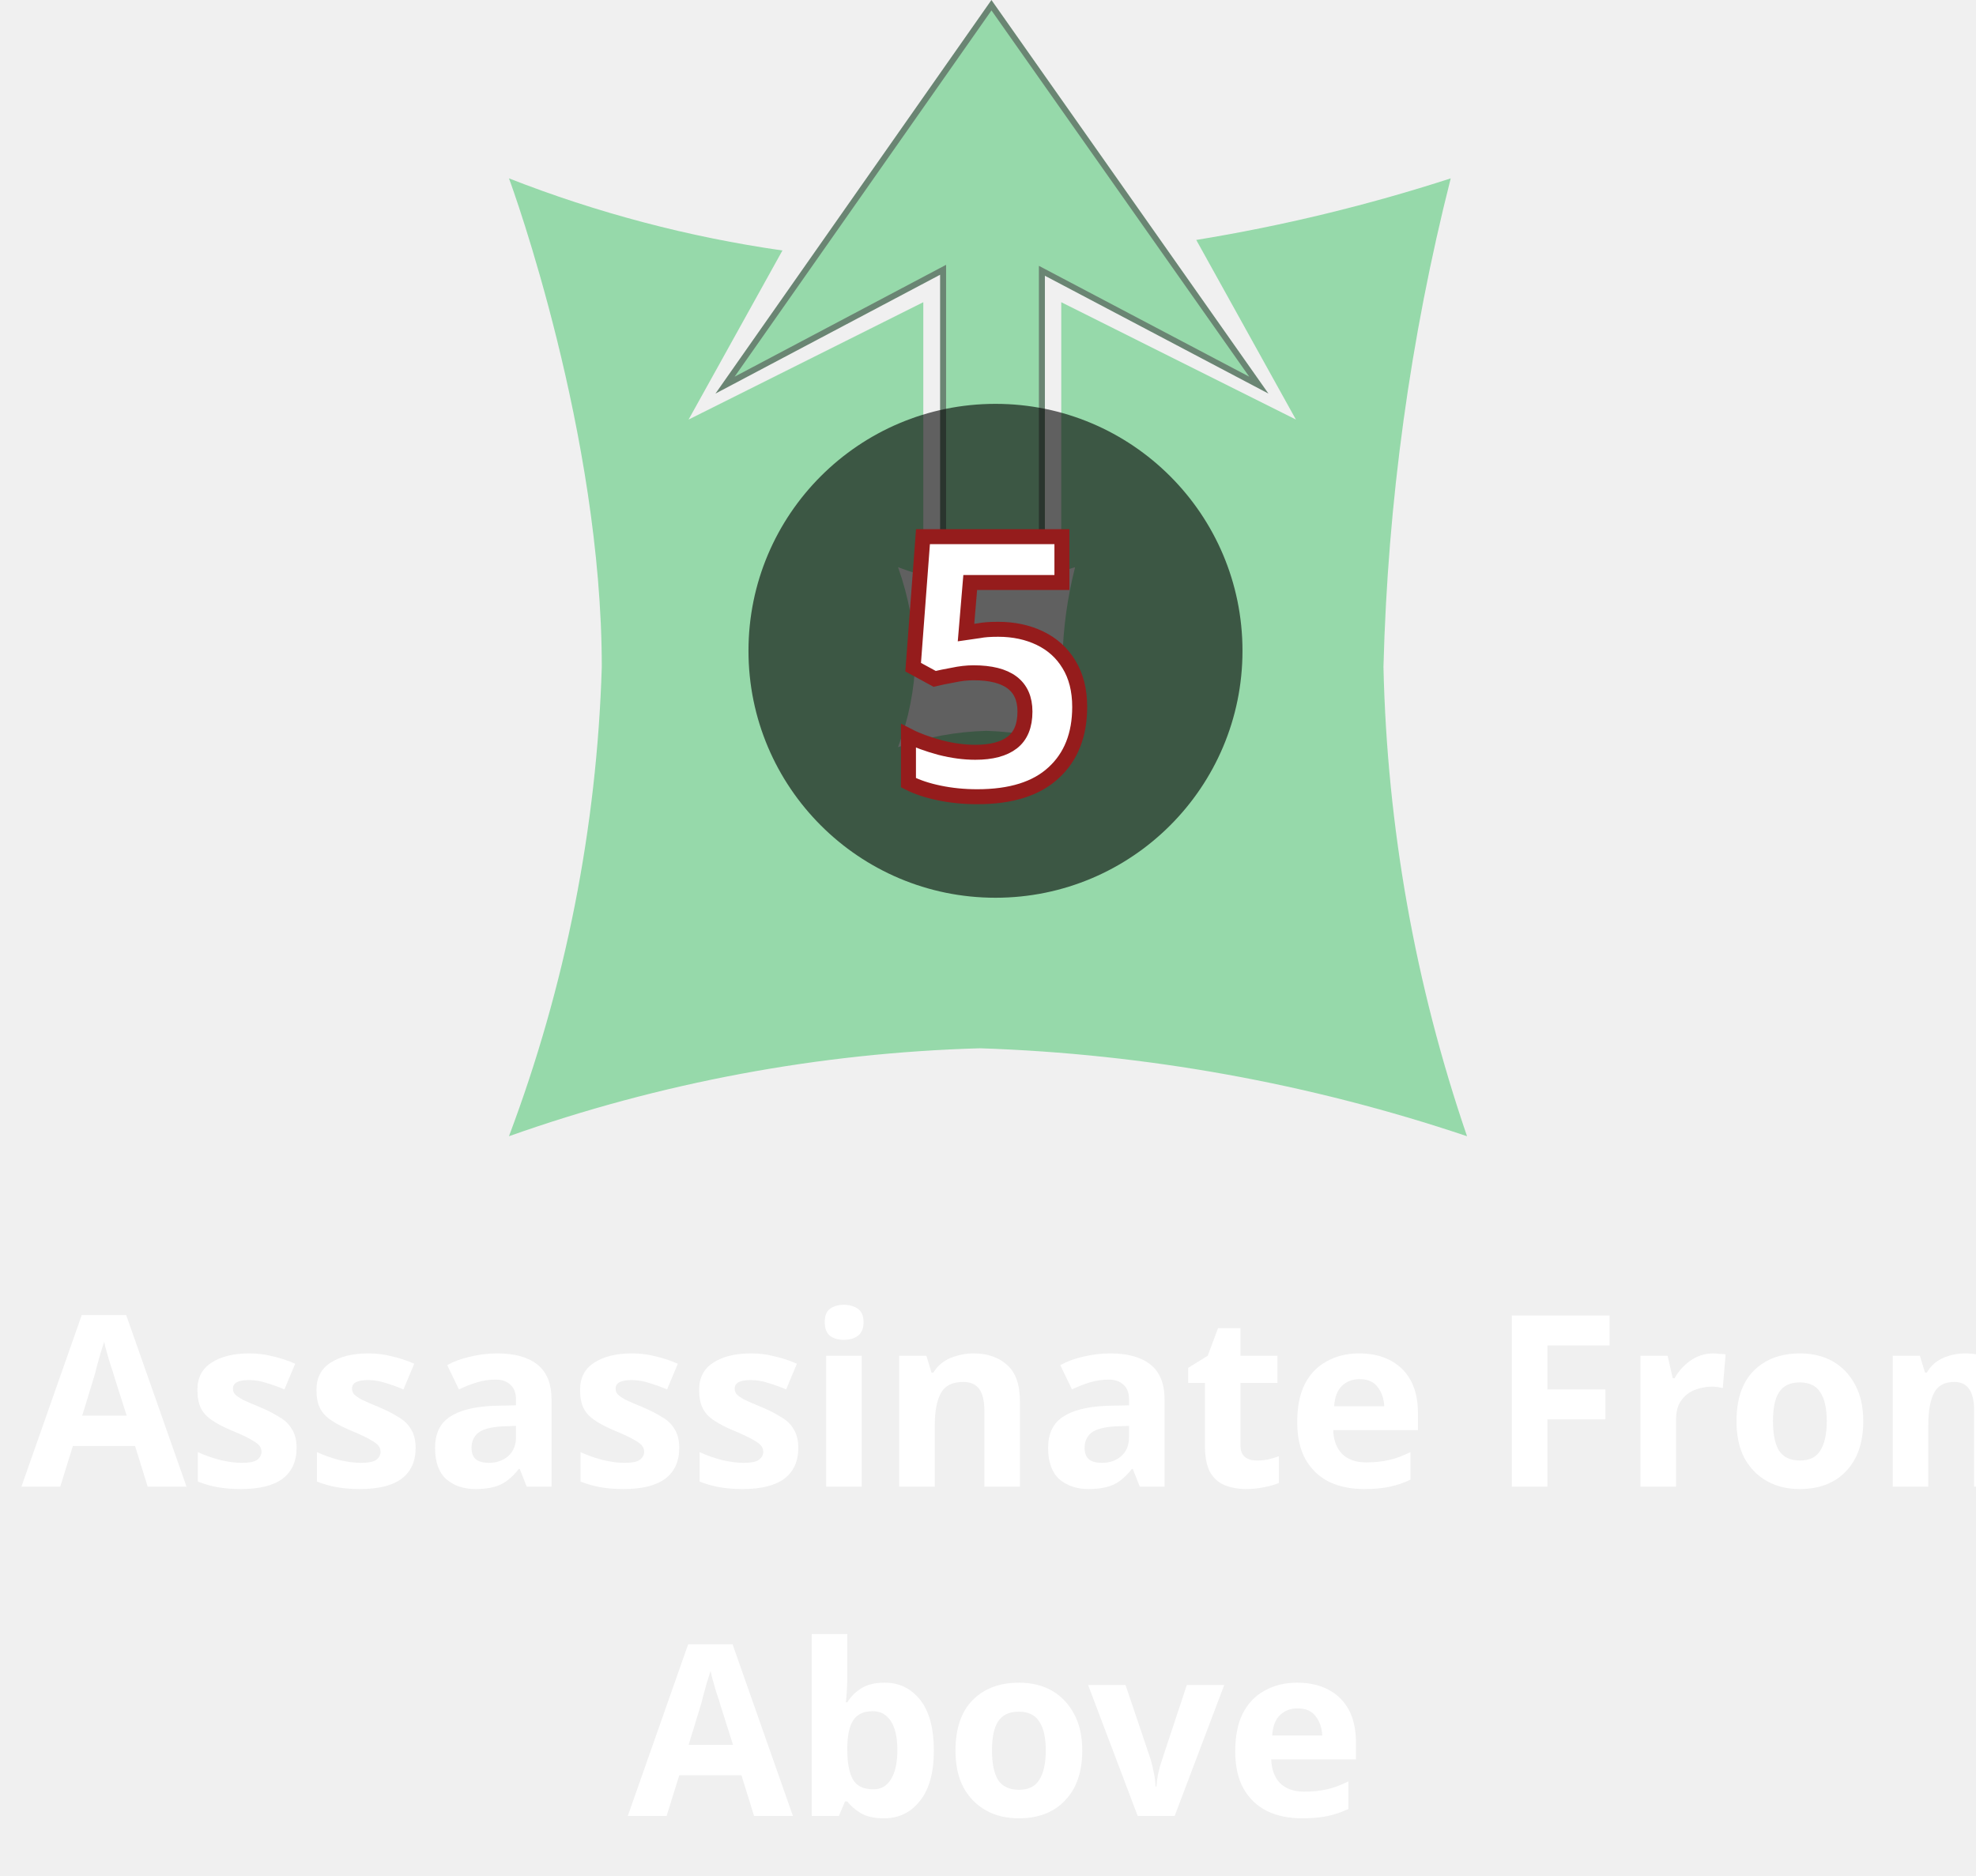
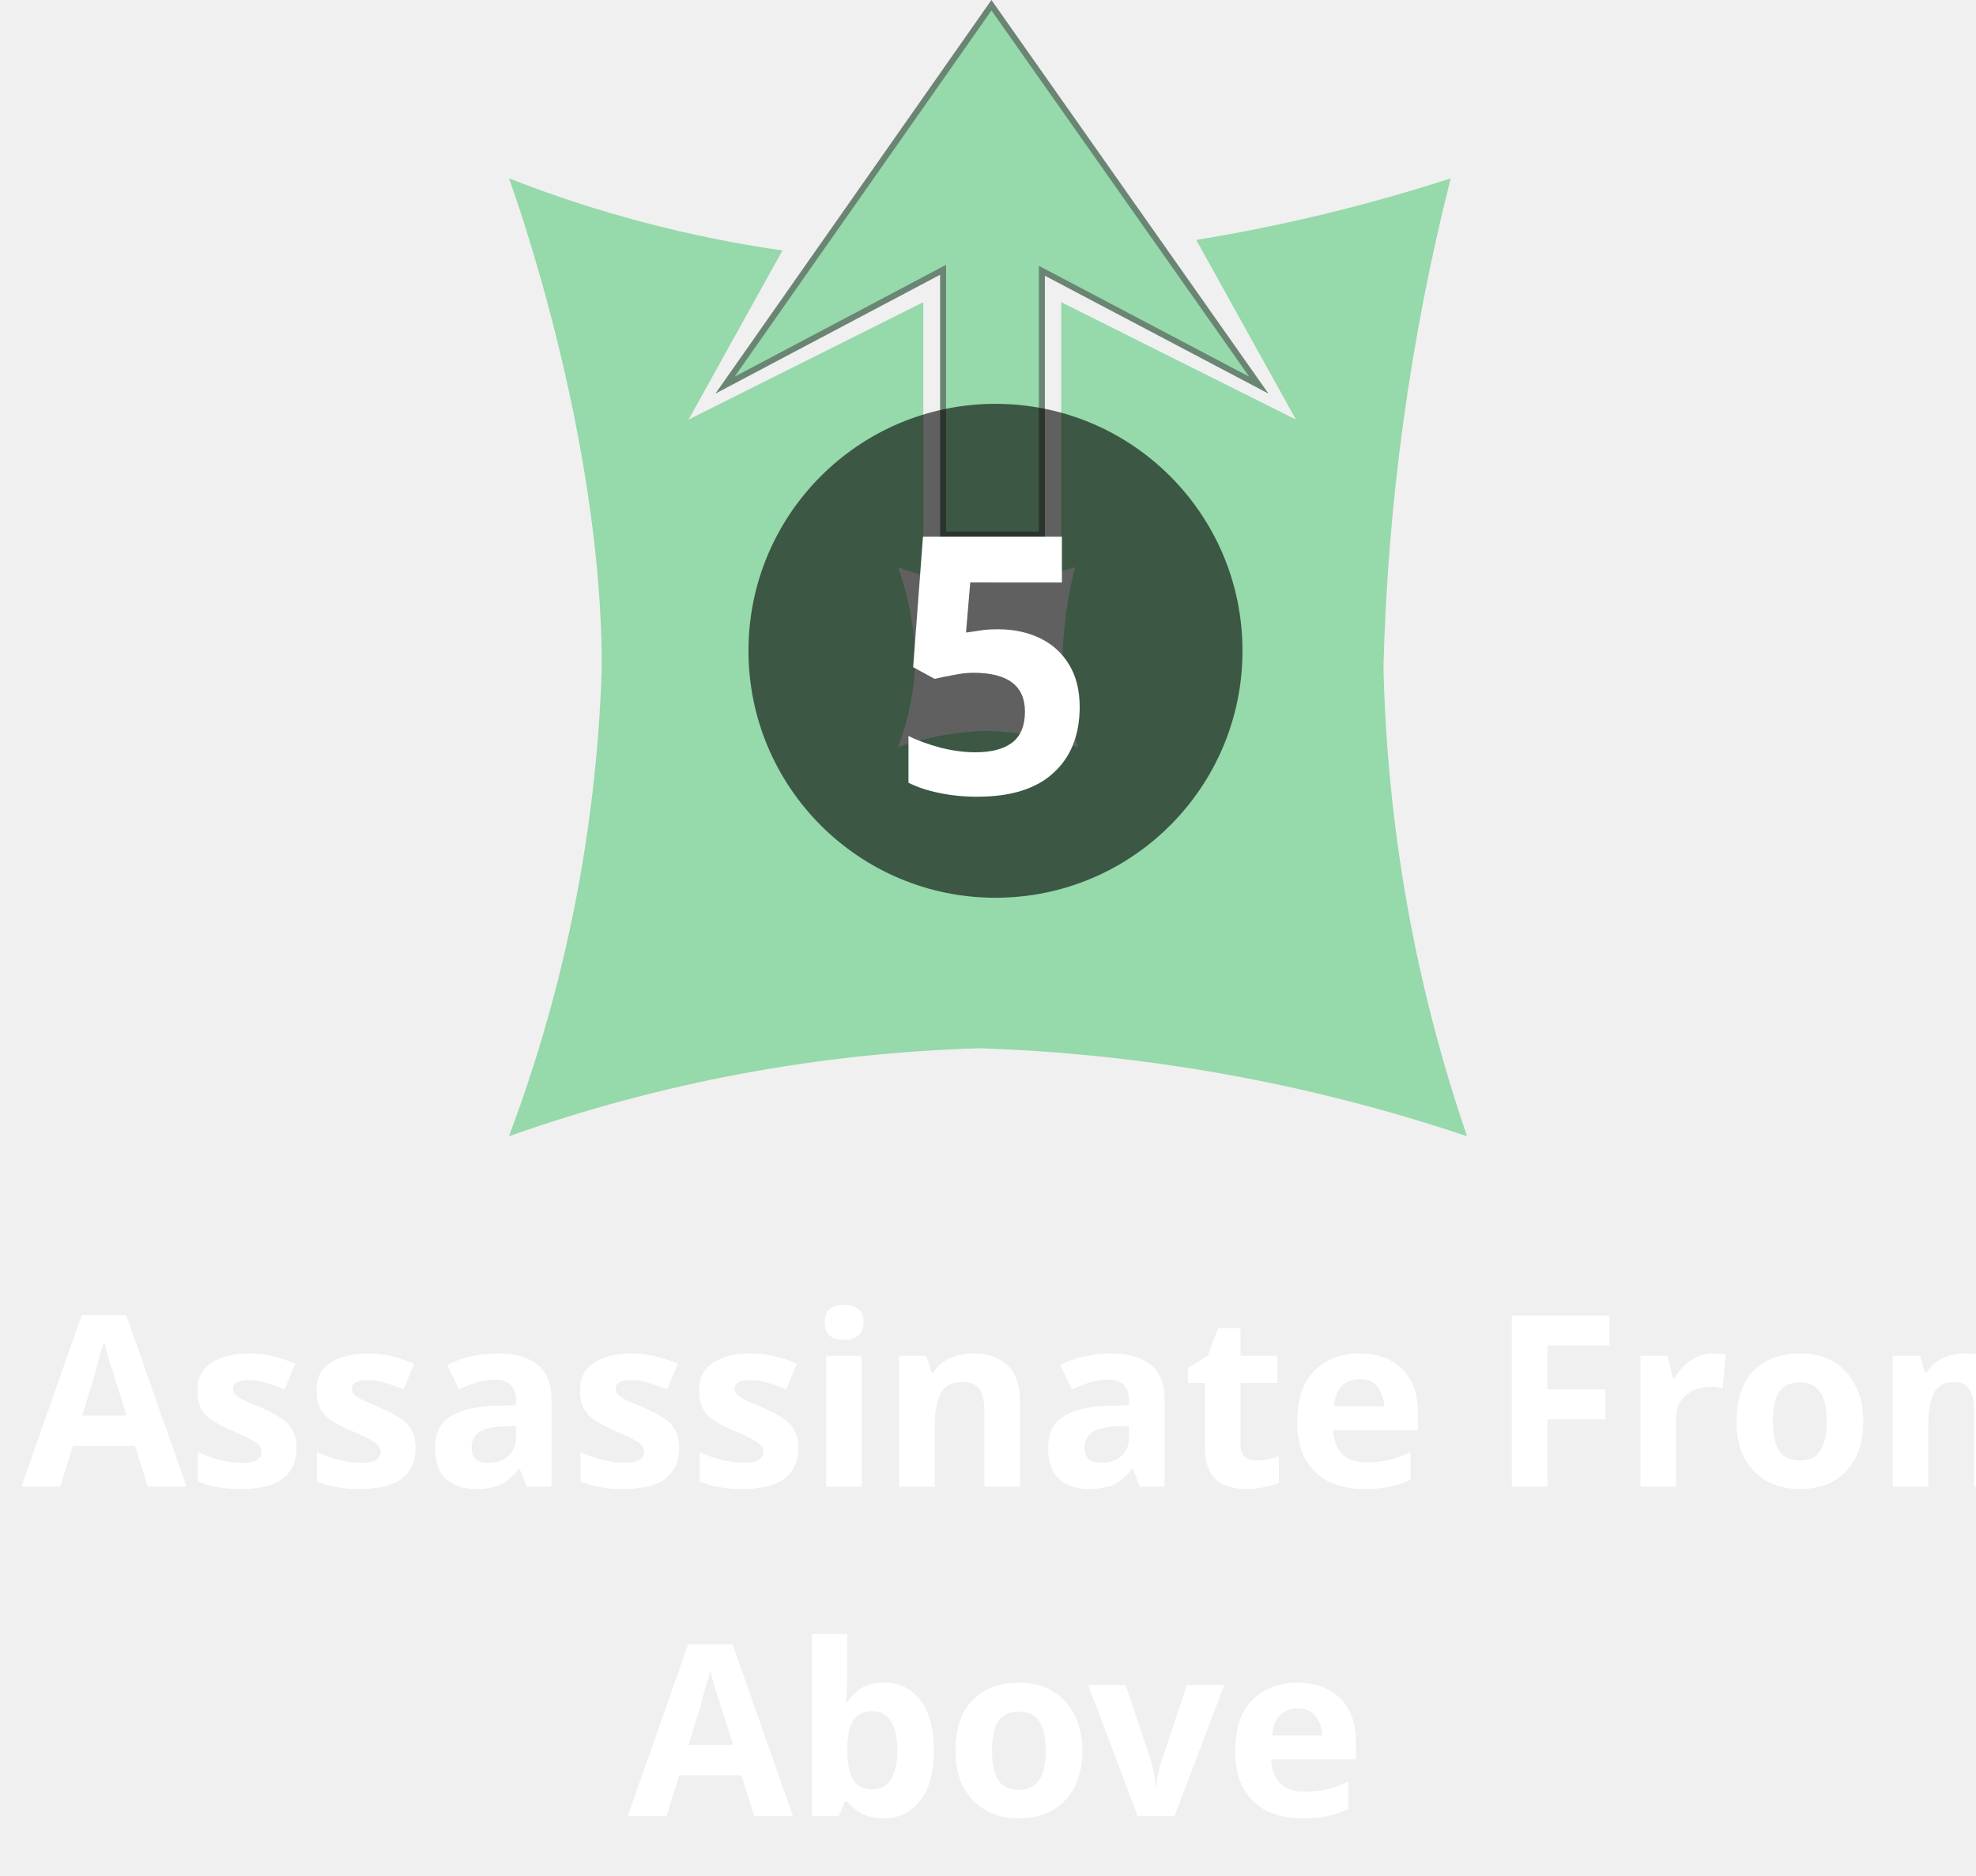
<svg xmlns="http://www.w3.org/2000/svg" width="66" height="62.668" viewBox="0 0 66 62.668">
-   <g id="Component_206_1" data-name="Component 206 – 1" transform="translate(1)">
+   <g id="td-b-assassinateFromAbove" transform="translate(1)">
    <text id="Assassinate_From_Above" data-name="Assassinate From Above" transform="translate(32 49.668)" fill="#fff" font-size="8" font-family="SegoeUI-Bold, Segoe UI" font-weight="700">
      <tspan x="-32.287" y="0">Assassinate From</tspan>
      <tspan x="-12.031" y="11">Above</tspan>
    </text>
    <g id="Component_160_4" data-name="Component 160 – 4" transform="translate(16)">
      <g id="Component_150_1" data-name="Component 150 – 1" opacity="0.75">
        <path id="Subtraction_379" data-name="Subtraction 379" d="M0,32v0A48.665,48.665,0,0,0,3.1,16.321C3.1,8.544.13.346,0,0A40.936,40.936,0,0,0,9.134,2.409L6,8.057l7.839-3.92v8h4.608v-8l7.837,3.92-3.328-6A57.664,57.664,0,0,0,31.455,0a74.224,74.224,0,0,0-2.246,16.322A51.976,51.976,0,0,0,32,32l-.015-.005a56.965,56.965,0,0,0-16.251-2.933A51.44,51.44,0,0,0,0,32ZM15.951,18.457a10.614,10.614,0,0,1,3.061.554A.033.033,0,0,1,19.006,19a10,10,0,0,1-.52-2.94,13.785,13.785,0,0,1,.423-3.071.042.042,0,0,1-.014.005,11.425,11.425,0,0,1-2.945.524l-.21,0a7.767,7.767,0,0,1-2.75-.532A.02.02,0,0,1,13,13L13,13a10.245,10.245,0,0,1,.576,3.056,9.083,9.083,0,0,1-.583,2.95A.035.035,0,0,1,13,19,9.644,9.644,0,0,1,15.951,18.457Z" transform="translate(0 5.959)" fill="#50c774" opacity="0.75" />
        <g id="Union_111" data-name="Union 111" transform="translate(8 -2.041)" fill="#50c774" opacity="0.75">
          <path d="M 9.8 19.9 L 6.5 19.9 L 6.5 11.22 L 6.5 11.054 L 6.353 11.132 L -0.783 14.908 L 8.115 2.215 L 17.046 14.908 L 9.947 11.165 L 9.8 11.087 L 9.8 11.253 L 9.8 19.9 Z" stroke="none" />
          <path d="M 9.7 19.8 L 9.7 10.922 L 16.726 14.626 L 8.116 2.389 L -0.463 14.625 L 6.6 10.888 L 6.6 19.8 L 9.7 19.8 M 9.9 20 L 6.4 20 L 6.4 11.22 L -1.103 15.19 L 8.115 2.041 L 17.367 15.19 L 9.9 11.253 L 9.9 20 Z" stroke="none" fill="#033111" />
        </g>
      </g>
      <circle id="Ellipse_276" data-name="Ellipse 276" cx="8.25" cy="8.25" r="8.25" transform="translate(8 13.492)" opacity="0.6" />
-       <text id="_5" data-name="5" transform="translate(12.75 26.492)" fill="#fff" stroke="#951c1c" stroke-width="0.5" font-size="12" font-family="SegoeUI-Bold, Segoe UI" font-weight="700">
+       <text id="_5" data-name="5" transform="translate(12.75 26.492)" fill="#fff" font-size="12" font-family="SegoeUI-Bold, Segoe UI" font-weight="700">
        <tspan x="0" y="0">5</tspan>
      </text>
    </g>
  </g>
</svg>
